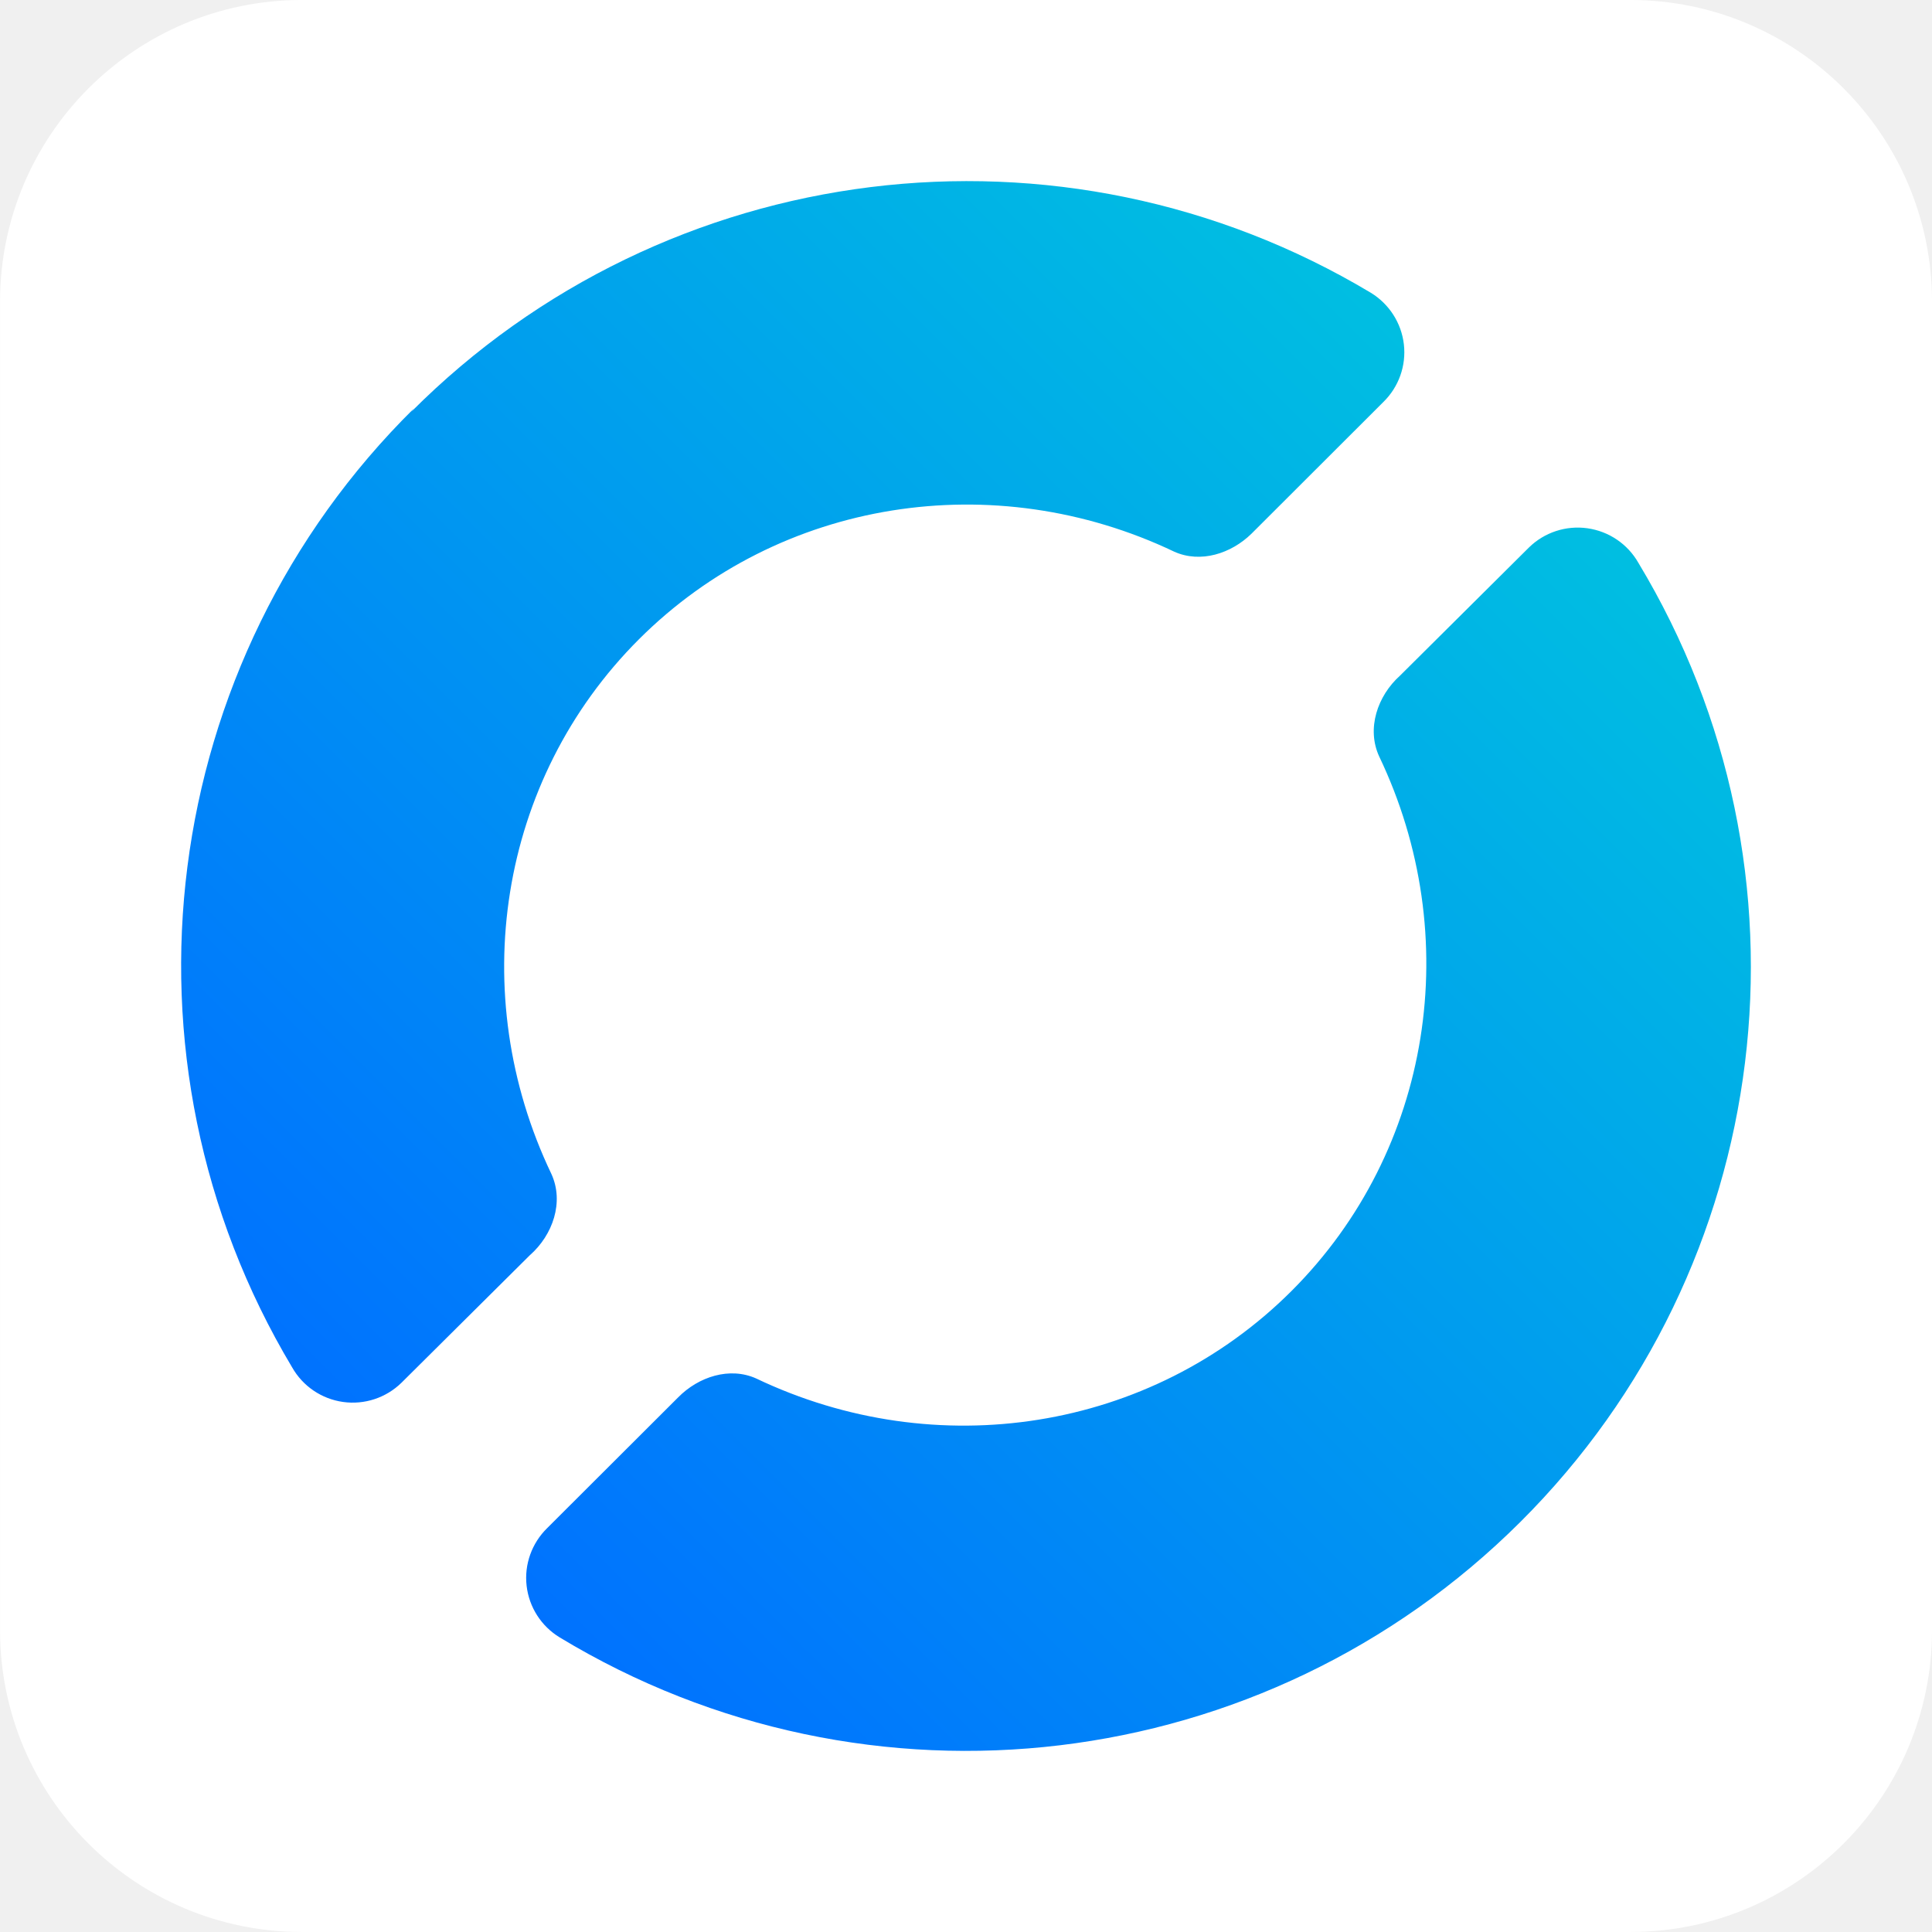
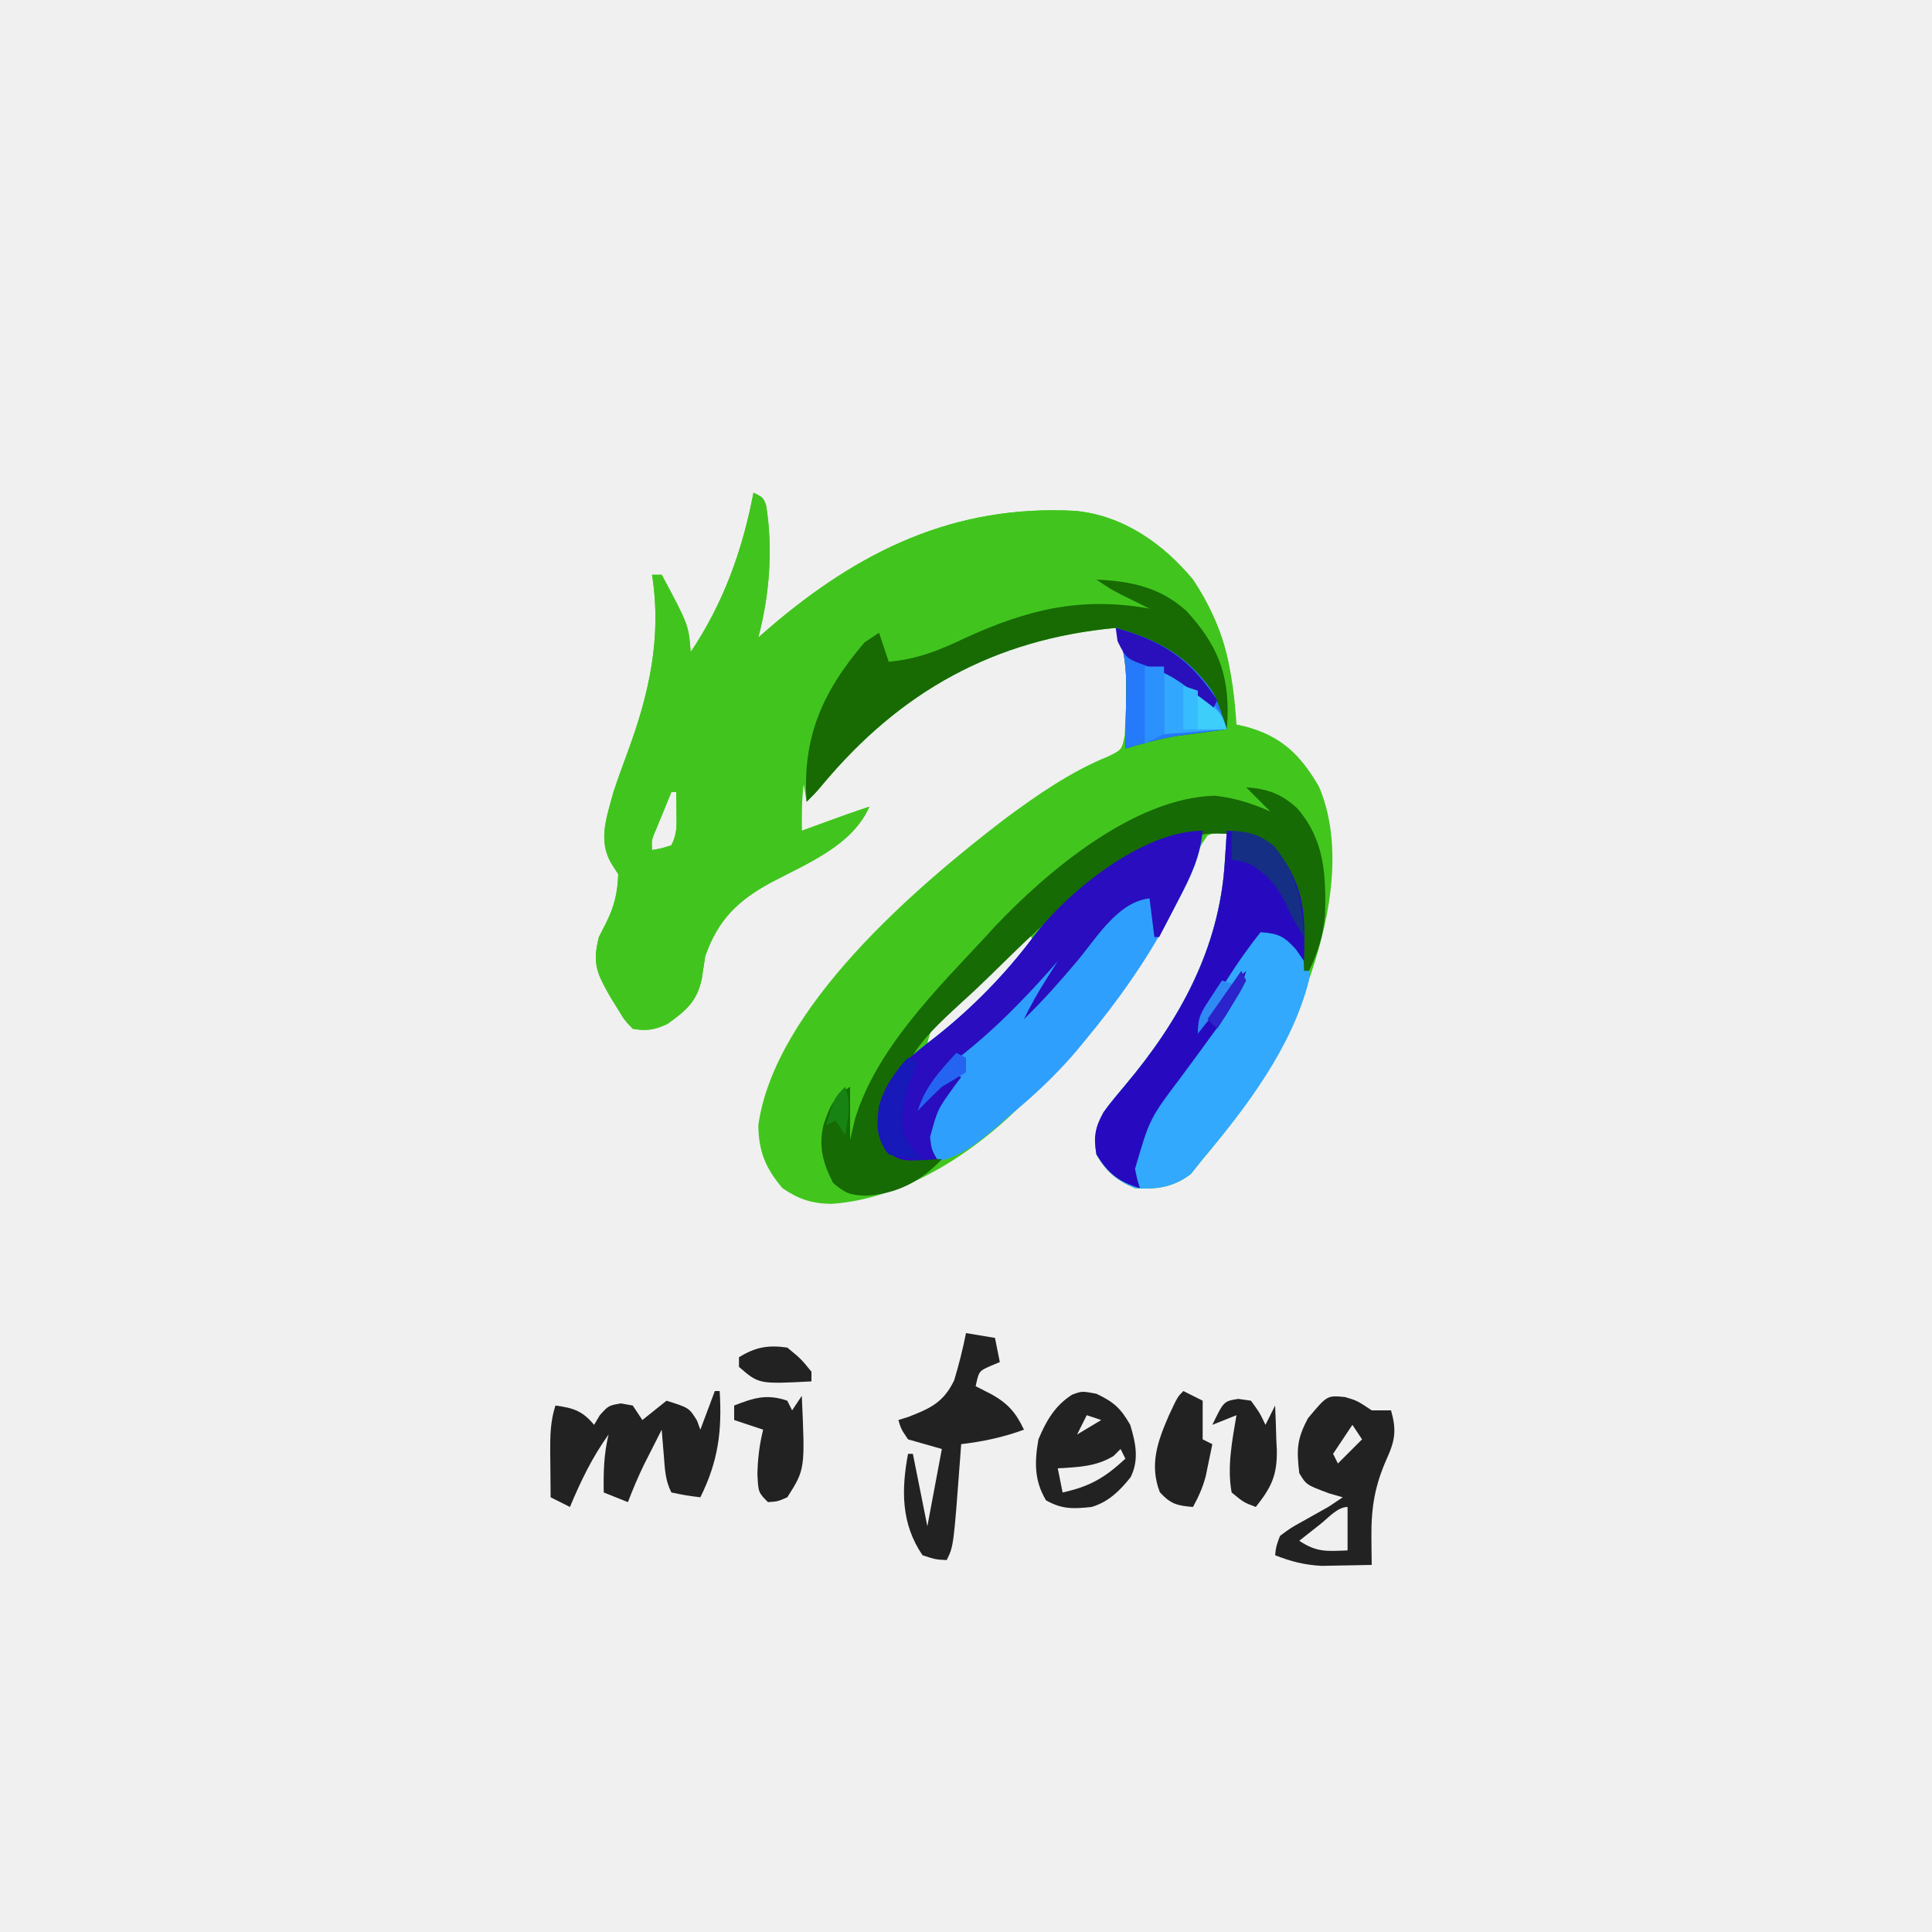
- <svg xmlns="http://www.w3.org/2000/svg" xmlns:xlink="http://www.w3.org/1999/xlink" style="isolation:isolate" viewBox="66.993 897.484 32 32" version="1.1" id="svg11" xml:space="preserve" width="32" height="32">
-   <defs id="defs15">
-     <linearGradient xlink:href="#a" id="linearGradient765" gradientUnits="userSpaceOnUse" gradientTransform="matrix(26.00048,0,0,25.99936,17.98453,891.7487)" x1="0.148" y1="0.851" x2="0.845" y2="0.154" />
-   </defs>
-   <linearGradient id="a" x1="0.148" x2="0.845" y1="0.851" y2="0.154" gradientTransform="matrix(26.301,0,0,26.331,90.67354,911.7572)" gradientUnits="userSpaceOnUse">
-     <stop offset="0" stop-color="#004ba6" id="stop4" style="stop-color:#0071ff;stop-opacity:1;" />
-     <stop offset="1" stop-color="#00bfe1" id="stop6" style="stop-color:#00bfe1;stop-opacity:1;" />
-   </linearGradient>
-   <g id="g763" transform="translate(52.0085,8.73577)">
-     <g id="g761">
-       <rect style="fill:#ffffff;fill-opacity:1;stroke:none;stroke-width:1;stroke-dasharray:none;stroke-opacity:1;paint-order:fill markers stroke" id="rect757" width="32" height="32" x="14.985" y="888.748" rx="5" ry="5" />
-       <path fill="url(#a)" d="m 40.309,897.816 -2.135,2.122 c -0.376,0.337 -0.557,0.879 -0.347,1.337 1.423,2.976 0.883,6.524 -1.451,8.856 -2.335,2.331 -5.887,2.871 -8.867,1.449 -0.439,-0.197 -0.954,-0.03 -1.292,0.313 l -2.17,2.166 c -0.255,0.25 -0.381,0.602 -0.34,0.956 0.041,0.354 0.243,0.669 0.548,0.854 5.113,3.095 11.679,2.306 15.911,-1.912 4.232,-4.216 5.039,-10.773 1.955,-15.887 -0.177,-0.311 -0.489,-0.522 -0.844,-0.572 -0.355,-0.05 -0.713,0.068 -0.968,0.318 z M 21.843,895.511 c -4.253,4.2 -5.086,10.758 -2.02,15.885 0.177,0.312 0.488,0.523 0.843,0.573 0.355,0.05 0.713,-0.068 0.969,-0.319 l 2.123,-2.109 c 0.385,-0.337 0.572,-0.885 0.359,-1.349 -1.423,-2.976 -0.884,-6.524 1.451,-8.856 2.334,-2.331 5.887,-2.871 8.866,-1.45 0.434,0.195 0.942,0.033 1.281,-0.3 l 2.182,-2.179 c 0.255,-0.249 0.381,-0.601 0.34,-0.956 -0.041,-0.353 -0.243,-0.668 -0.548,-0.854 -5.122,-3.068 -11.678,-2.255 -15.893,1.972 z" id="path759" style="fill:url(#linearGradient765);stroke-width:0.988" />
-     </g>
-   </g>
+ <svg xmlns="http://www.w3.org/2000/svg" version="1.1" width="400" height="400">
+   <path d="M0 0 C2 1 2 1 2.613 2.617 C4.077 11.638 3.318 21.205 1 30 C1.715 29.371 2.431 28.742 3.168 28.094 C21.933 11.975 41.664 2.422 66.658 3.771 C76.573 4.742 84.726 10.523 91 18 C97.456 27.606 99.281 36.694 100 48 C100.853 48.186 100.853 48.186 101.723 48.375 C109.272 50.392 113.212 54.198 117.098 60.891 C122.909 74.62 118.554 92.014 113.422 105.102 C108.393 117.387 101.568 127.861 93 138 C92.196 139.011 91.391 140.021 90.562 141.062 C86.907 143.826 83.532 144.288 79 144 C75.306 142.474 72.914 140.526 71 137 C70.356 132.771 71.016 130.253 73.539 126.809 C74.684 125.391 75.85 123.991 77.023 122.598 C88.255 109.239 96.418 94.415 97.562 76.75 C97.646 75.487 97.73 74.223 97.816 72.922 C97.877 71.958 97.938 70.993 98 70 C96.064 70.147 96.064 70.147 94 71 C92.592 73.038 92.592 73.038 91.555 75.637 C91.123 76.6 90.691 77.563 90.246 78.556 C89.793 79.589 89.341 80.623 88.875 81.688 C81.464 97.873 71.774 110.553 59 123 C58.488 123.568 57.976 124.137 57.449 124.723 C47.058 135.915 31.563 146.266 16.062 147.25 C12.044 147.174 9.373 146.3 6 144 C2.484 139.819 1.091 136.463 1 131 C4.378 106.567 33.773 81.53 52.056 67.525 C58.654 62.645 65.698 57.745 73.312 54.656 C76.257 53.248 76.257 53.248 76.863 50.219 C76.908 49.157 76.954 48.094 77 47 C77.055 45.938 77.111 44.876 77.168 43.781 C77.174 42.698 77.181 41.616 77.188 40.5 C77.202 39.417 77.216 38.334 77.23 37.219 C76.989 33.848 76.199 31.147 75 28 C49.771 30.367 30.425 41.153 14.305 60.441 C13 62 13 62 11 64 C10.505 61.03 10.505 61.03 10 58 C10 61.96 10 65.92 10 70 C11.753 69.361 13.506 68.721 15.312 68.062 C18.2 67.009 21.084 65.972 24 65 C20.458 73.065 11.156 76.742 3.724 80.665 C-3.213 84.41 -7.34 88.4 -10 96 C-10.233 97.52 -10.462 99.041 -10.688 100.562 C-11.65 105.326 -13.972 107.249 -17.832 110.004 C-20.504 111.232 -22.095 111.498 -25 111 C-26.73 109.172 -26.73 109.172 -28.188 106.75 C-28.92 105.567 -28.92 105.567 -29.668 104.359 C-32.366 99.58 -33.439 97.533 -32 92 C-31.258 90.546 -31.258 90.546 -30.5 89.062 C-28.784 85.56 -28.142 82.897 -28 79 C-28.501 78.212 -29.003 77.425 -29.52 76.613 C-32.226 71.835 -30.339 67.088 -29 62 C-28.081 59.227 -27.076 56.489 -26.062 53.75 C-21.593 41.626 -18.958 29.991 -21 17 C-20.34 17 -19.68 17 -19 17 C-13.444 27.374 -13.444 27.374 -13 33 C-6.225 22.895 -2.261 11.921 0 0 Z M11 51 C12 53 12 53 12 53 Z M-17 62 C-17.671 63.623 -18.337 65.249 -19 66.875 C-19.371 67.78 -19.742 68.685 -20.125 69.617 C-21.115 71.89 -21.115 71.89 -21 74 C-19.025 73.652 -19.025 73.652 -17 73 C-15.797 70.595 -15.899 69.05 -15.938 66.375 C-15.947 65.558 -15.956 64.74 -15.965 63.898 C-15.976 63.272 -15.988 62.645 -16 62 C-16.33 62 -16.66 62 -17 62 Z M57 91 C54.164 93.787 51.334 96.58 48.51 99.38 C47.549 100.331 46.585 101.281 45.62 102.229 C44.233 103.592 42.853 104.962 41.473 106.332 C40.64 107.154 39.807 107.976 38.949 108.823 C36.802 110.931 36.802 110.931 36 114 C39.084 112.626 41.193 111.054 43.566 108.664 C44.217 108.012 44.867 107.36 45.537 106.688 C46.205 106.007 46.874 105.326 47.562 104.625 C48.235 103.952 48.907 103.279 49.6 102.586 C52.641 99.517 55.461 96.506 58 93 C57.67 92.34 57.34 91.68 57 91 Z " fill="#42C61E" transform="translate(156,102)" />
+   <path d="M0 0 C2 1 2 1 2.613 2.617 C4.077 11.638 3.318 21.205 1 30 C1.715 29.371 2.431 28.742 3.168 28.094 C21.933 11.975 41.664 2.422 66.658 3.771 C76.527 4.737 84.796 10.501 91 18 C96.149 26.007 99.168 33.743 99.062 43.312 C99.053 44.381 99.044 45.45 99.035 46.551 C99.018 47.763 99.018 47.763 99 49 C97 47 97 47 96.98 45.188 C97.049 44.466 97.117 43.744 97.188 43 C97.315 36.415 94.639 31.117 90.426 26.141 C86.197 22.158 81.564 20.438 76 19 C77.355 20.355 78.895 21.122 80.562 22.062 C81.697 22.702 82.831 23.341 84 24 C80.609 25.13 78.454 24.709 75 24 C62.488 22.759 51.198 26.994 40.237 32.625 C36.162 34.673 32.565 35.759 28 36 C25.861 33.861 25.573 32.867 25 30 C14.362 42.17 9.522 53.814 10 70 C11.139 69.584 11.139 69.584 12.301 69.16 C13.792 68.617 13.792 68.617 15.312 68.062 C16.299 67.703 17.285 67.343 18.301 66.973 C20.192 66.291 22.093 65.636 24 65 C20.458 73.065 11.156 76.742 3.724 80.665 C-3.213 84.41 -7.34 88.4 -10 96 C-10.233 97.52 -10.462 99.041 -10.688 100.562 C-11.65 105.326 -13.972 107.249 -17.832 110.004 C-20.504 111.232 -22.095 111.498 -25 111 C-26.73 109.172 -26.73 109.172 -28.188 106.75 C-28.92 105.567 -28.92 105.567 -29.668 104.359 C-32.366 99.58 -33.439 97.533 -32 92 C-31.258 90.546 -31.258 90.546 -30.5 89.062 C-28.784 85.56 -28.142 82.897 -28 79 C-28.501 78.212 -29.003 77.425 -29.52 76.613 C-32.226 71.835 -30.339 67.088 -29 62 C-28.081 59.227 -27.076 56.489 -26.062 53.75 C-21.593 41.626 -18.958 29.991 -21 17 C-20.34 17 -19.68 17 -19 17 C-13.444 27.374 -13.444 27.374 -13 33 C-6.225 22.895 -2.261 11.921 0 0 Z M-17 62 C-17.671 63.623 -18.337 65.249 -19 66.875 C-19.371 67.78 -19.742 68.685 -20.125 69.617 C-21.115 71.89 -21.115 71.89 -21 74 C-19.025 73.652 -19.025 73.652 -17 73 C-15.797 70.595 -15.899 69.05 -15.938 66.375 C-15.947 65.558 -15.956 64.74 -15.965 63.898 C-15.976 63.272 -15.988 62.645 -16 62 C-16.33 62 -16.66 62 -17 62 Z " fill="#41C51E" transform="translate(156,102)" />
+   <path d="M0 0 C-0.501 5.988 -3.053 10.653 -5.812 15.875 C-6.543 17.262 -6.543 17.262 -7.288 18.677 C-12.039 27.457 -17.653 35.315 -24 43 C-24.744 43.904 -25.488 44.807 -26.254 45.738 C-30.46 50.636 -35.004 54.922 -40 59 C-40.919 59.803 -41.838 60.606 -42.785 61.434 C-47.684 65.486 -51.479 68.586 -58 68.812 C-61.223 68.506 -62.861 68.081 -65.688 66.438 C-67.805 62.505 -67.641 59.362 -66.48 55.086 C-64.149 49.32 -59.957 46.281 -55.145 42.551 C-47.739 36.7 -40.842 29.673 -35.188 22.125 C-28.133 12.725 -12.497 0 0 0 Z " fill="#2F9FFD" transform="translate(249,172)" />
+   <path d="M0 0 C4.151 0.244 6.454 0.565 9.75 3.188 C16.003 11.004 18.022 21.111 17 31 C13.468 44.87 4.058 57.281 -5 68 C-5.804 69.011 -6.609 70.021 -7.438 71.062 C-11.093 73.826 -14.468 74.288 -19 74 C-22.694 72.474 -25.086 70.526 -27 67 C-27.644 62.771 -26.984 60.253 -24.461 56.809 C-23.316 55.391 -22.15 53.991 -20.977 52.598 C-9.745 39.239 -1.582 24.415 -0.438 6.75 C-0.354 5.487 -0.27 4.223 -0.184 2.922 C-0.093 1.476 -0.093 1.476 0 0 Z " fill="#32A9FD" transform="translate(254,172)" />
+   <path d="M0 0 C7.187 0.333 13.242 1.58 18.691 6.539 C25.009 13.474 27.499 19.464 27.141 28.875 C27.094 29.576 27.048 30.277 27 31 C26.071 31.121 25.141 31.242 24.184 31.367 C22.947 31.535 21.711 31.702 20.438 31.875 C18.61 32.119 18.61 32.119 16.746 32.367 C13.021 32.996 9.605 33.896 6 35 C6.023 33.698 6.046 32.396 6.07 31.055 C6.089 29.328 6.107 27.602 6.125 25.875 C6.15 24.591 6.15 24.591 6.176 23.281 C6.213 18.434 5.896 14.553 4 10 C-21.229 12.367 -40.575 23.153 -56.695 42.441 C-58 44 -58 44 -60 46 C-60.929 32.66 -56.668 23.092 -48 13 C-47.01 12.34 -46.02 11.68 -45 11 C-44.34 12.98 -43.68 14.96 -43 17 C-37.088 16.484 -32.577 14.665 -27.25 12.125 C-14.291 6.188 -3.242 3.468 11 6 C10.457 5.734 9.915 5.469 9.355 5.195 C8.64 4.842 7.925 4.489 7.188 4.125 C6.48 3.777 5.772 3.429 5.043 3.07 C3 2 3 2 0 0 Z " fill="#176B02" transform="translate(227,120)" />
+   <path d="M0 0 C4.4 0.314 7.339 1.336 10.609 4.383 C16.249 10.942 16.551 18.053 16.34 26.445 C15.92 30.839 14.933 34.054 13 38 C12.67 38 12.34 38 12 38 C11.944 36.749 11.944 36.749 11.887 35.473 C11.204 23.36 11.204 23.36 5.5 13 C1.317 9.654 -2.593 9.533 -7.777 9.602 C-25.968 11.851 -40.519 26.823 -53 39 C-54.026 39.986 -55.052 40.972 -56.078 41.957 C-69.106 53.861 -69.106 53.861 -75.312 69.625 C-75.303 72.888 -75.303 72.888 -73.773 74.668 C-71.557 76.332 -70.058 76.489 -67.312 76.688 C-66.504 76.753 -65.696 76.819 -64.863 76.887 C-64.248 76.924 -63.634 76.961 -63 77 C-67.314 81.618 -72.399 84.206 -78.75 84.562 C-82.081 84.39 -82.82 84.148 -85.5 81.938 C-87.599 77.828 -88.578 74.437 -87.488 69.844 C-86.145 65.922 -85.573 64.382 -82 62 C-82 65.63 -82 69.26 -82 73 C-81.67 71.597 -81.34 70.195 -81 68.75 C-76.641 54.262 -64.108 41.859 -54 31 C-52.989 29.89 -52.989 29.89 -51.957 28.758 C-41.03 17.236 -23.121 2.19 -6.52 1.742 C-2.425 2.161 1.241 3.357 5 5 C3.35 3.35 1.7 1.7 0 0 Z " fill="#166B04" transform="translate(258,163)" />
+   <path d="M0 0 C-0.544 5.474 -2.554 9.583 -5.062 14.375 C-5.628 15.479 -5.628 15.479 -6.205 16.605 C-7.129 18.407 -8.064 20.204 -9 22 C-9.33 22 -9.66 22 -10 22 C-10.495 18.04 -10.495 18.04 -11 14 C-17.596 14.733 -21.972 22.215 -26 27 C-29.518 31.179 -33.078 35.194 -37 39 C-35.617 36.131 -34.079 33.44 -32.375 30.75 C-31.706 29.69 -31.706 29.69 -31.023 28.609 C-30.686 28.078 -30.348 27.547 -30 27 C-30.629 27.713 -31.258 28.426 -31.906 29.16 C-37.487 35.405 -43.187 41.182 -49.758 46.395 C-52.625 48.687 -54.706 50.507 -56 54 C-54.68 52.68 -53.36 51.36 -52 50 C-51.34 50.33 -50.68 50.66 -50 51 C-50.65 51.87 -50.65 51.87 -51.312 52.758 C-54.882 57.672 -54.882 57.672 -56.438 63.438 C-56.131 65.98 -56.131 65.98 -55 68 C-62.229 68.482 -62.229 68.482 -65.5 66.438 C-67.622 62.99 -67.534 61.006 -67 57 C-65.143 50.158 -60.572 46.757 -55.145 42.551 C-47.739 36.7 -40.842 29.673 -35.188 22.125 C-28.133 12.725 -12.497 0 0 0 Z " fill="#290DBF" transform="translate(249,172)" />
+   <path d="M0 0 C4.151 0.244 6.454 0.565 9.75 3.188 C14.48 9.101 16.151 14.305 16.062 21.75 C16.053 22.735 16.044 23.72 16.035 24.734 C16.024 25.482 16.012 26.23 16 27 C15.443 26.196 14.886 25.391 14.312 24.562 C11.781 21.758 10.674 21.306 7 21 C1.962 27.275 -2.055 33.998 -6 41 C-5.529 40.385 -5.059 39.77 -4.574 39.137 C-3.952 38.328 -3.329 37.52 -2.688 36.688 C-2.073 35.887 -1.458 35.086 -0.824 34.262 C0.699 32.373 2.244 30.669 4 29 C2.651 33.889 0.445 37.55 -2.562 41.562 C-3.46 42.795 -4.357 44.028 -5.254 45.262 C-6.605 47.104 -7.959 48.945 -9.316 50.784 C-15.972 59.585 -15.972 59.585 -19 70 C-18.564 72.156 -18.564 72.156 -18 74 C-22.406 72.654 -24.583 70.939 -27 67 C-27.621 63.353 -27.307 61.575 -25.562 58.312 C-24.113 56.334 -22.557 54.474 -20.977 52.598 C-9.745 39.239 -1.582 24.415 -0.438 6.75 C-0.354 5.487 -0.27 4.223 -0.184 2.922 C-0.093 1.476 -0.093 1.476 0 0 Z " fill="#270AC0" transform="translate(254,172)" />
+   <path d="M0 0 C0.33 0 0.66 0 1 0 C1.513 8.301 0.707 14.519 -3 22 C-5.938 21.625 -5.938 21.625 -9 21 C-10.284 18.431 -10.33 16.234 -10.562 13.375 C-10.688 11.871 -10.688 11.871 -10.816 10.336 C-10.877 9.565 -10.938 8.794 -11 8 C-11.794 9.561 -12.585 11.124 -13.375 12.688 C-13.816 13.558 -14.257 14.428 -14.711 15.324 C-15.927 17.848 -16.993 20.387 -18 23 C-20.475 22.01 -20.475 22.01 -23 21 C-23.082 16.839 -22.982 13.053 -22 9 C-25.403 13.74 -27.753 18.623 -30 24 C-31.32 23.34 -32.64 22.68 -34 22 C-34.027 19.583 -34.047 17.167 -34.062 14.75 C-34.071 14.068 -34.079 13.386 -34.088 12.684 C-34.104 9.307 -34.056 6.227 -33 3 C-29.312 3.498 -27.395 4.101 -25 7 C-24.608 6.34 -24.216 5.68 -23.812 5 C-22 3 -22 3 -19.438 2.562 C-18.633 2.707 -17.829 2.851 -17 3 C-16.01 4.485 -16.01 4.485 -15 6 C-13.35 4.68 -11.7 3.36 -10 2 C-5.323 3.477 -5.323 3.477 -3.688 6.125 C-3.461 6.744 -3.234 7.362 -3 8 C-2.01 5.36 -1.02 2.72 0 0 Z " fill="#222222" transform="translate(148,288)" />
+   <path d="M0 0 C2.5 0.75 2.5 0.75 5.5 2.75 C6.82 2.75 8.14 2.75 9.5 2.75 C10.645 6.809 10.355 8.932 8.625 12.75 C6.13 18.332 5.37 22.944 5.438 29.062 C5.447 30.131 5.456 31.2 5.465 32.301 C5.476 33.109 5.488 33.917 5.5 34.75 C3.292 34.804 1.083 34.843 -1.125 34.875 C-2.355 34.898 -3.585 34.921 -4.852 34.945 C-8.443 34.753 -11.167 34.053 -14.5 32.75 C-14.305 30.945 -14.305 30.945 -13.5 28.75 C-11.32 27.117 -11.32 27.117 -8.625 25.625 C-7.741 25.127 -6.856 24.63 -5.945 24.117 C-5.138 23.666 -4.331 23.215 -3.5 22.75 C-2.51 22.09 -1.52 21.43 -0.5 20.75 C-1.428 20.482 -2.356 20.214 -3.312 19.938 C-8.045 18.174 -8.045 18.174 -9.5 15.75 C-10.059 10.876 -10.023 8.724 -7.688 4.375 C-3.731 -0.373 -3.731 -0.373 0 0 Z M1.5 5.75 C-0.48 8.72 -0.48 8.72 -2.5 11.75 C-2.17 12.41 -1.84 13.07 -1.5 13.75 C0.15 12.1 1.8 10.45 3.5 8.75 C2.84 7.76 2.18 6.77 1.5 5.75 Z M-5.062 26.25 C-6.302 27.225 -6.302 27.225 -7.566 28.219 C-8.204 28.724 -8.843 29.229 -9.5 29.75 C-5.856 32.179 -3.788 31.912 0.5 31.75 C0.5 28.78 0.5 25.81 0.5 22.75 C-1.571 22.75 -3.531 25.042 -5.062 26.25 Z " fill="#222222" transform="translate(278.5,289.25)" />
+   <path d="M0 0 C2.97 0.495 2.97 0.495 6 1 C6.33 2.65 6.66 4.3 7 6 C6.361 6.268 5.721 6.536 5.062 6.812 C2.669 7.887 2.669 7.887 2 11 C3.093 11.557 4.186 12.114 5.312 12.688 C8.68 14.59 10.322 16.446 12 20 C7.674 21.583 3.571 22.451 -1 23 C-1.061 23.834 -1.121 24.668 -1.184 25.527 C-2.569 44.139 -2.569 44.139 -4 47 C-6.312 46.875 -6.312 46.875 -9 46 C-13.45 39.483 -13.401 32.47 -12 25 C-11.67 25 -11.34 25 -11 25 C-10.01 29.95 -9.02 34.9 -8 40 C-7.01 34.72 -6.02 29.44 -5 24 C-7.31 23.34 -9.62 22.68 -12 22 C-13.438 19.875 -13.438 19.875 -14 18 C-13.325 17.79 -12.649 17.58 -11.953 17.363 C-7.35 15.574 -4.651 14.351 -2.445 9.773 C-1.477 6.529 -0.652 3.322 0 0 Z " fill="#222222" transform="translate(200,276)" />
+   <path d="M0 0 C3.617 1.733 4.998 2.953 7 6.438 C8.131 10.174 8.88 13.677 7.078 17.281 C4.839 20.1 2.465 22.418 -1 23.438 C-4.785 23.843 -7.093 23.949 -10.438 22.062 C-12.898 17.928 -12.82 14.117 -12 9.438 C-10.391 5.597 -8.581 2.437 -5.016 0.184 C-3 -0.562 -3 -0.562 0 0 Z M-2 4.438 C-2.66 5.758 -3.32 7.077 -4 8.438 C-2.35 7.447 -0.7 6.457 1 5.438 C0.01 5.107 -0.98 4.777 -2 4.438 Z M5 11.438 C4.526 11.912 4.051 12.386 3.562 12.875 C-0.116 15.118 -3.762 15.175 -8 15.438 C-7.67 17.087 -7.34 18.738 -7 20.438 C-1.313 19.186 1.728 17.396 6 13.438 C5.67 12.777 5.34 12.117 5 11.438 Z " fill="#222222" transform="translate(227,288.5625)" />
+   <path d="M0 0 C8.655 2.414 14.718 5.638 19.957 13.059 C21.325 15.606 22.144 18.245 23 21 C22.071 21.121 21.141 21.242 20.184 21.367 C18.947 21.535 17.711 21.702 16.438 21.875 C14.61 22.119 14.61 22.119 12.746 22.367 C9.021 22.996 5.605 23.896 2 25 C2.035 23.047 2.035 23.047 2.07 21.055 C2.089 19.328 2.107 17.602 2.125 15.875 C2.142 15.019 2.159 14.163 2.176 13.281 C2.213 8.434 1.896 4.553 0 0 Z " fill="#2579FB" transform="translate(231,130)" />
+   <path d="M0 0 C1.32 0.66 2.64 1.32 4 2 C4 4.64 4 7.28 4 10 C4.66 10.33 5.32 10.66 6 11 C5.715 12.418 5.422 13.834 5.125 15.25 C4.963 16.039 4.8 16.828 4.633 17.641 C4.008 19.968 3.152 21.89 2 24 C-1.269 23.735 -2.634 23.402 -4.875 20.938 C-7.062 15.226 -5.326 10.422 -3 5.062 C-1.196 1.196 -1.196 1.196 0 0 Z M3 10 C4 12 4 12 4 12 Z " fill="#222222" transform="translate(245,288)" />
+   <path d="M0 0 C0.33 0.66 0.66 1.32 1 2 C1.66 1.01 2.32 0.02 3 -1 C3.694 14.197 3.694 14.197 0 20 C-1.984 20.863 -1.984 20.863 -4 21 C-6 19 -6 19 -6.188 15.188 C-6.113 12.027 -5.769 9.077 -5 6 C-6.98 5.34 -8.96 4.68 -11 4 C-11 3.01 -11 2.02 -11 1 C-6.937 -0.606 -4.215 -1.445 0 0 Z M0 7 C1 10 1 10 1 10 Z " fill="#222222" transform="translate(163,290)" />
+   <path d="M0 0 C0.866 0.124 1.732 0.247 2.625 0.375 C4.438 2.875 4.438 2.875 5.625 5.375 C6.285 4.055 6.945 2.735 7.625 1.375 C7.734 3.751 7.813 6.122 7.875 8.5 C7.925 9.498 7.925 9.498 7.977 10.516 C8.081 15.862 6.823 18.333 3.625 22.375 C1.125 21.438 1.125 21.438 -1.375 19.375 C-2.356 14.146 -1.259 8.566 -0.375 3.375 C-2.025 4.035 -3.675 4.695 -5.375 5.375 C-3.004 0.474 -3.004 0.474 0 0 Z " fill="#222222" transform="translate(256.375,289.625)" />
+   <path d="M0 0 C4.273 1.709 5.771 2.373 8.75 5.438 C9.343 6.034 9.936 6.631 10.547 7.246 C12 9 12 9 13 12 C6.565 12.495 6.565 12.495 0 13 C0 8.71 0 4.42 0 0 Z " fill="#31A7FD" transform="translate(241,139)" />
+   <path d="M0 0 C3.815 0.266 5.684 0.743 8.688 3.188 C13.634 9.203 14.566 14.425 15 22 C13.432 19.648 12.335 17.606 11.188 15.062 C9.372 11.391 7.535 9.209 4 7 C1.818 6.222 1.818 6.222 0 6 C0 4.02 0 2.04 0 0 Z " fill="#142F84" transform="translate(255,172)" />
+   <path d="M0 0 C9.774 2.726 15.472 6.456 21 15 C20.67 15.66 20.34 16.32 20 17 C19.539 16.541 19.077 16.082 18.602 15.609 C14.794 12.028 11.604 9.638 6.625 7.938 C2.19 6.38 2.19 6.38 0.375 2.75 C0.251 1.843 0.128 0.935 0 0 Z " fill="#2910BB" transform="translate(231,130)" />
+   <path d="M0 0 C2.875 2.375 2.875 2.375 5 5 C5 5.66 5 6.32 5 7 C-5.88 7.57 -5.88 7.57 -10 4 C-10 3.34 -10 2.68 -10 2 C-6.585 -0.102 -3.977 -0.568 0 0 Z " fill="#222222" transform="translate(163,279)" />
+   <path d="M0 0 C0.66 0.33 1.32 0.66 2 1 C1.505 2.176 1.01 3.351 0.5 4.562 C-0.968 8.538 -1.564 11.731 -1 16 C0.857 18.908 0.857 18.908 3 21 C-0.375 20.688 -0.375 20.688 -4 20 C-6.527 16.21 -6.443 14.508 -6 10 C-4.539 6.181 -2.901 2.901 0 0 Z " fill="#1719B8" transform="translate(188,219)" />
+   <path d="M0 0 C1.32 0 2.64 0 4 0 C4 4.62 4 9.24 4 14 C2.02 14.99 2.02 14.99 0 16 C0 10.72 0 5.44 0 0 Z " fill="#2B91FD" transform="translate(237,138)" />
+   <path d="M0 0 C0.66 0.33 1.32 0.66 2 1 C2 1.99 2 2.98 2 4 C0.354 5.034 -1.317 6.028 -3 7 C-4.704 8.628 -6.38 10.288 -8 12 C-6.491 7.02 -3.443 3.757 0 0 Z " fill="#2564F1" transform="translate(198,218)" />
+   <path d="M0 0 C4.875 3.625 4.875 3.625 6 7 C4.02 7 2.04 7 0 7 C0 4.69 0 2.38 0 0 Z " fill="#3ECEFA" transform="translate(248,144)" />
+   <path d="M0 0 C0.99 0.33 1.98 0.66 3 1 C3 3.64 3 6.28 3 9 C2.01 9 1.02 9 0 9 C0 6.03 0 3.06 0 0 Z " fill="#37BCFE" transform="translate(245,142)" />
+   <path d="M0 0 C0.99 0.33 1.98 0.66 3 1 C0.36 4.3 -2.28 7.6 -5 11 C-5 7.587 -4.331 6.605 -2.5 3.812 C-2.036 3.097 -1.572 2.382 -1.094 1.645 C-0.733 1.102 -0.372 0.559 0 0 Z " fill="#2F8AF4" transform="translate(253,203)" />
+   <path d="M0 0 C0.33 0.66 0.66 1.32 1 2 C-0.215 4.383 -0.215 4.383 -1.938 7.125 C-2.503 8.035 -3.069 8.945 -3.652 9.883 C-4.097 10.581 -4.542 11.28 -5 12 C-5.66 11.34 -6.32 10.68 -7 10 C-3.535 5.05 -3.535 5.05 0 0 Z " fill="#2A24CA" transform="translate(257,201)" />
+   <path d="M0 0 C1.231 3.694 0.644 6.206 0 10 C-0.66 9.01 -1.32 8.02 -2 7 C-2.99 7.495 -2.99 7.495 -4 8 C-2.25 2.25 -2.25 2.25 0 0 Z " fill="#168313" transform="translate(175,225)" />
</svg>
